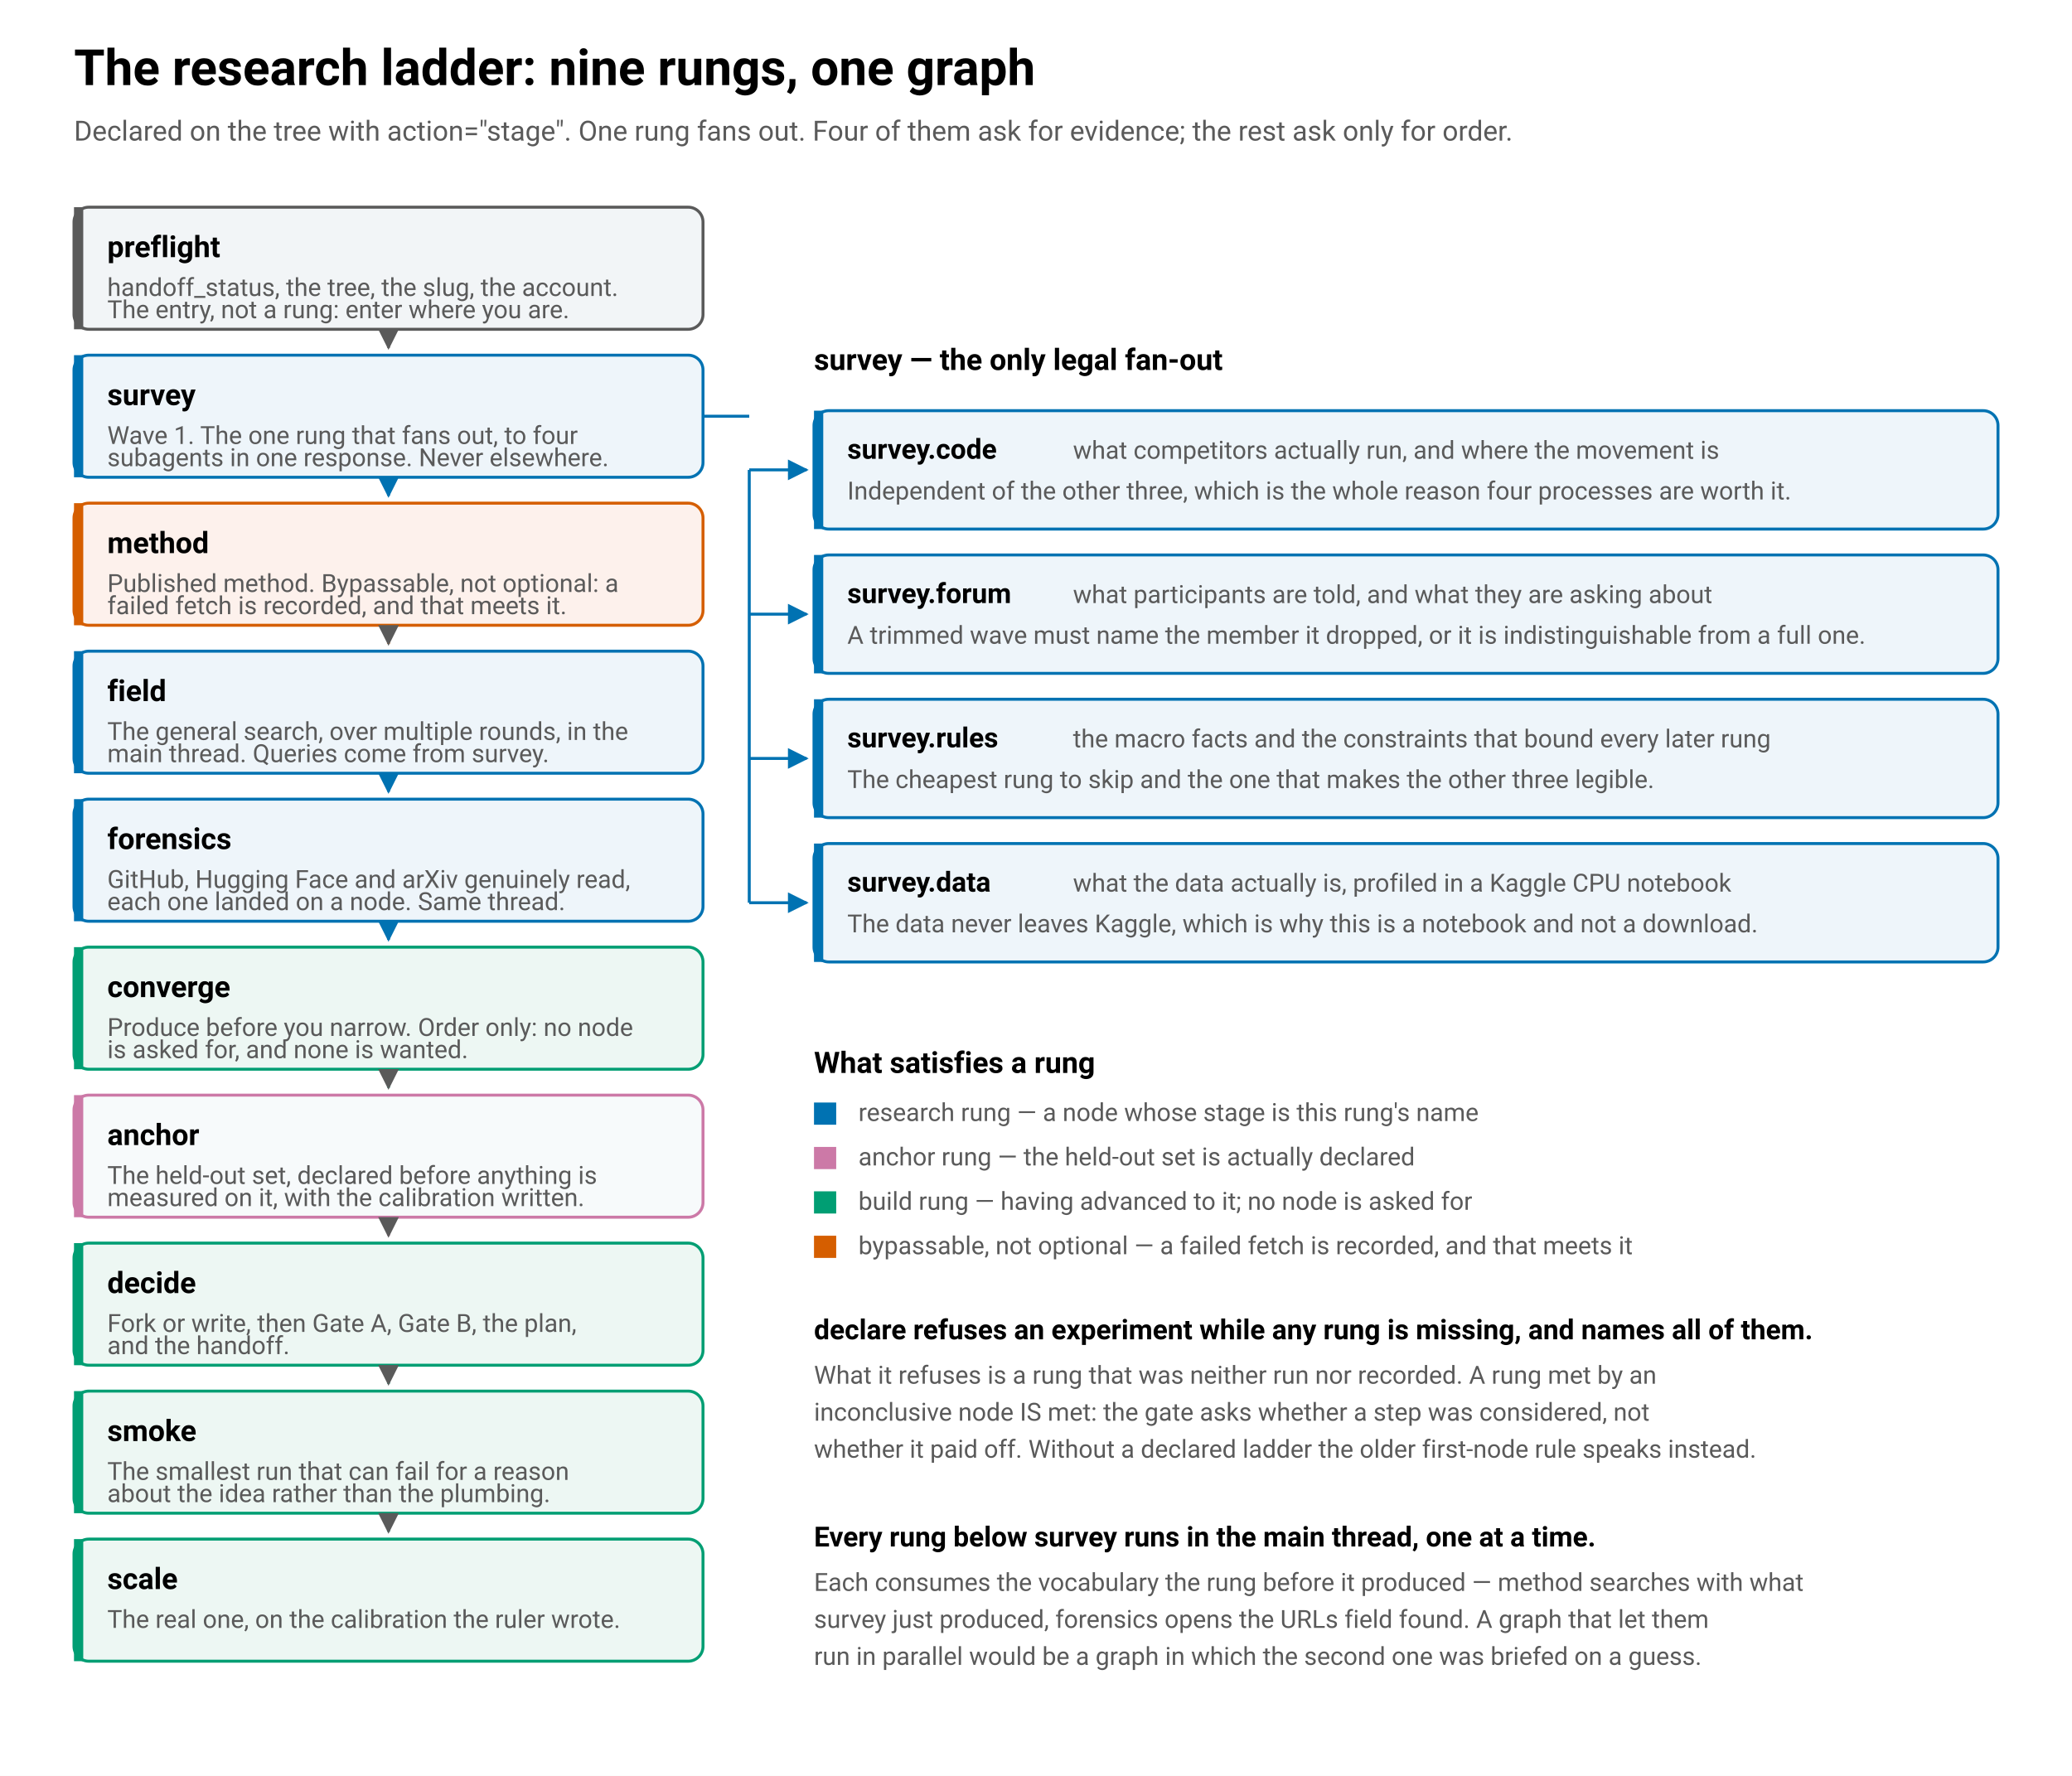
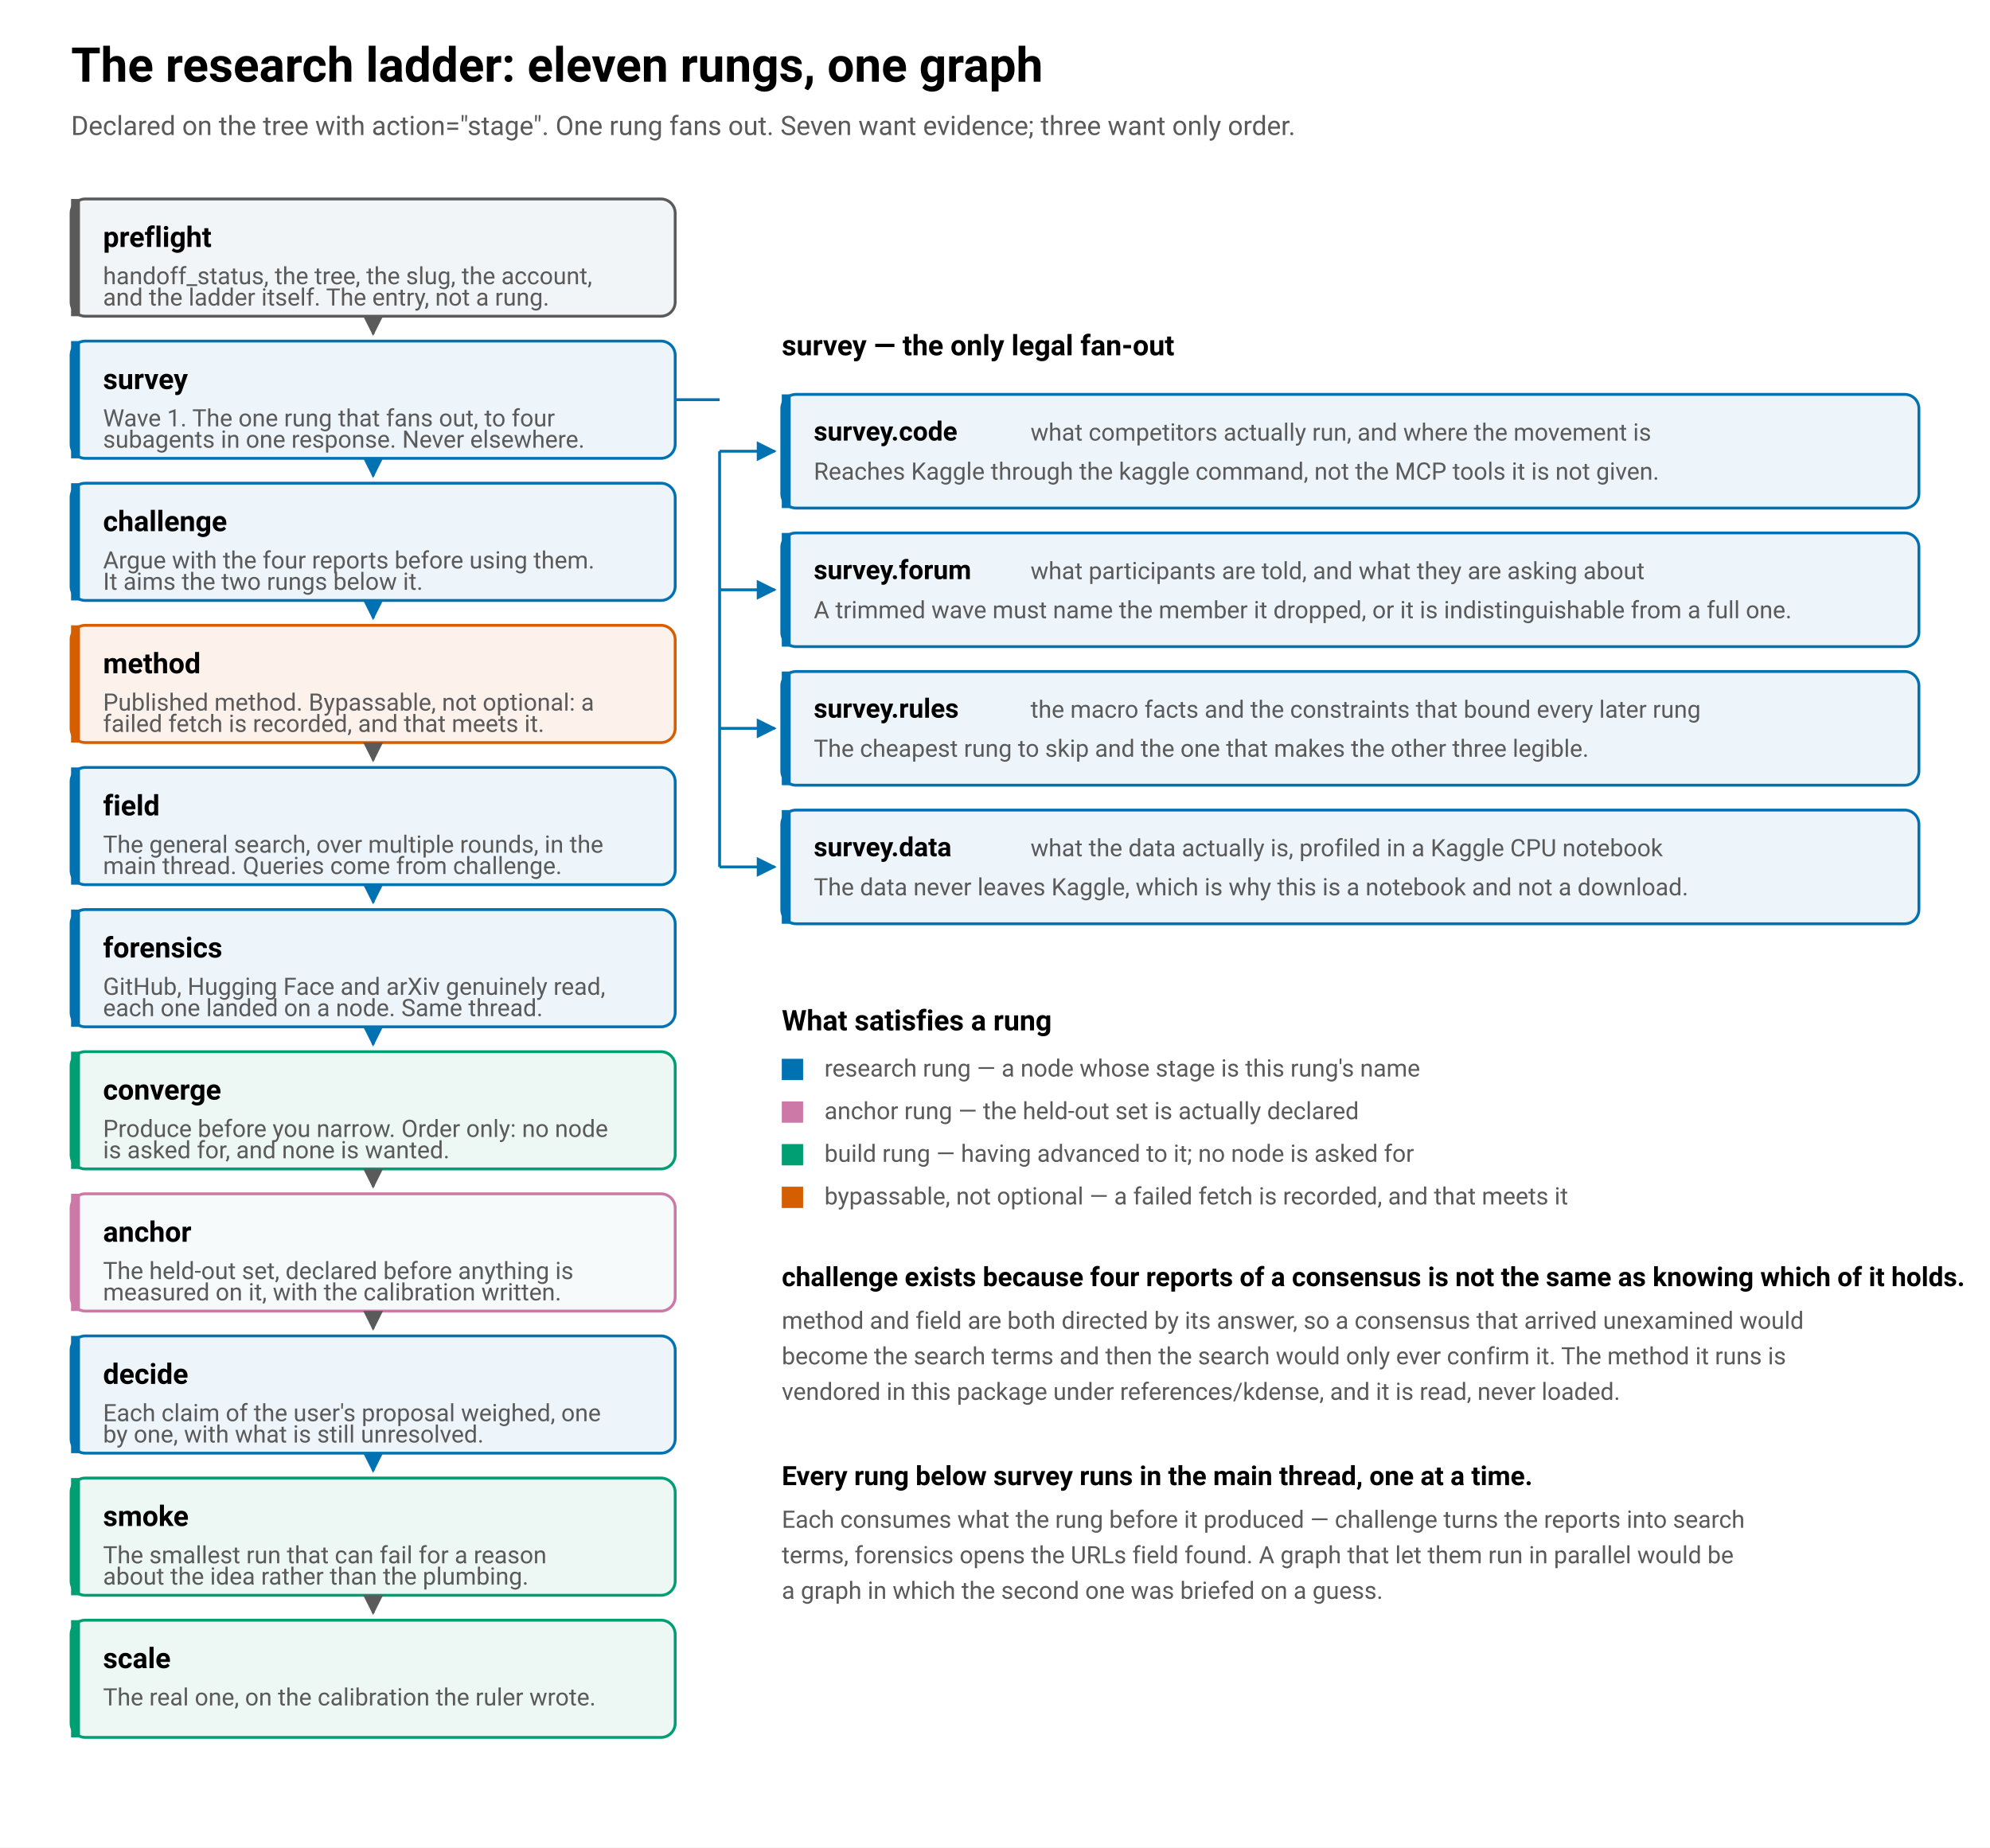
- <svg xmlns="http://www.w3.org/2000/svg" width="1120" height="960" viewBox="0 0 1120 960" role="img" aria-label="The nine-rung research ladder declared on the experiment tree">
-   <rect width="1120" height="960" fill="#FFFFFF" />
-   <text x="40.0" y="46.0" font-family="ui-sans-serif, -apple-system, BlinkMacSystemFont, 'Segoe UI', Roboto, 'Helvetica Neue', Arial, sans-serif" font-size="27" font-weight="650" fill="#000000" text-anchor="start" opacity="1.0">The research ladder: nine rungs, one graph</text>
-   <text x="40.0" y="76.0" font-family="ui-sans-serif, -apple-system, BlinkMacSystemFont, 'Segoe UI', Roboto, 'Helvetica Neue', Arial, sans-serif" font-size="15" font-weight="400" fill="#5A5A5A" text-anchor="start" opacity="1.0">Declared on the tree with action="stage". One rung fans out. Four of them ask for evidence; the rest ask only for order.</text>
+ <svg xmlns="http://www.w3.org/2000/svg" width="1120" height="1040" viewBox="0 0 1120 1040" role="img" aria-label="The eleven-rung research ladder declared on the experiment tree">
+   <rect width="1120" height="1040" fill="#FFFFFF" />
+   <text x="40.0" y="46.0" font-family="ui-sans-serif, -apple-system, BlinkMacSystemFont, 'Segoe UI', Roboto, 'Helvetica Neue', Arial, sans-serif" font-size="27" font-weight="650" fill="#000000" text-anchor="start" opacity="1.0">The research ladder: eleven rungs, one graph</text>
+   <text x="40.0" y="76.0" font-family="ui-sans-serif, -apple-system, BlinkMacSystemFont, 'Segoe UI', Roboto, 'Helvetica Neue', Arial, sans-serif" font-size="15" font-weight="400" fill="#5A5A5A" text-anchor="start" opacity="1.0">Declared on the tree with action="stage". One rung fans out. Seven want evidence; three want only order.</text>
  <defs>
    <marker id="ah" viewBox="0 0 10 10" refX="9" refY="5" markerWidth="7.0" markerHeight="7.0" orient="auto-start-reverse">
      <path d="M 0 0 L 10 5 L 0 10 z" fill="#5A5A5A" />
    </marker>
    <marker id="ahb" viewBox="0 0 10 10" refX="9" refY="5" markerWidth="7.0" markerHeight="7.0" orient="auto-start-reverse">
      <path d="M 0 0 L 10 5 L 0 10 z" fill="#0072B2" />
    </marker>
  </defs>
  <rect x="40.0" y="112.0" width="340.0" height="66.0" rx="8" fill="#F2F5F7" stroke="#5A5A5A" stroke-width="1.6" />
  <rect x="40.0" y="112.0" width="5" height="66.0" fill="#5A5A5A" />
  <text x="58.0" y="139.0" font-family="ui-sans-serif, -apple-system, BlinkMacSystemFont, 'Segoe UI', Roboto, 'Helvetica Neue', Arial, sans-serif" font-size="16" font-weight="620" fill="#000000" text-anchor="start" opacity="1.0">preflight</text>
-   <text x="58.0" y="160.0" font-family="ui-sans-serif, -apple-system, BlinkMacSystemFont, 'Segoe UI', Roboto, 'Helvetica Neue', Arial, sans-serif" font-size="13.5" font-weight="400" fill="#5A5A5A" text-anchor="start" opacity="1.0">handoff_status, the tree, the slug, the account.</text>
-   <text x="58.0" y="172.0" font-family="ui-sans-serif, -apple-system, BlinkMacSystemFont, 'Segoe UI', Roboto, 'Helvetica Neue', Arial, sans-serif" font-size="13.5" font-weight="400" fill="#5A5A5A" text-anchor="start" opacity="1.0">The entry, not a rung: enter where you are.</text>
+   <text x="58.0" y="160.0" font-family="ui-sans-serif, -apple-system, BlinkMacSystemFont, 'Segoe UI', Roboto, 'Helvetica Neue', Arial, sans-serif" font-size="13.5" font-weight="400" fill="#5A5A5A" text-anchor="start" opacity="1.0">handoff_status, the tree, the slug, the account,</text>
+   <text x="58.0" y="172.0" font-family="ui-sans-serif, -apple-system, BlinkMacSystemFont, 'Segoe UI', Roboto, 'Helvetica Neue', Arial, sans-serif" font-size="13.5" font-weight="400" fill="#5A5A5A" text-anchor="start" opacity="1.0">and the ladder itself. The entry, not a rung.</text>
  <rect x="40.0" y="192.0" width="340.0" height="66.0" rx="8" fill="#EEF5FA" stroke="#0072B2" stroke-width="1.6" />
  <rect x="40.0" y="192.0" width="5" height="66.0" fill="#0072B2" />
  <text x="58.0" y="219.0" font-family="ui-sans-serif, -apple-system, BlinkMacSystemFont, 'Segoe UI', Roboto, 'Helvetica Neue', Arial, sans-serif" font-size="16" font-weight="620" fill="#000000" text-anchor="start" opacity="1.0">survey</text>
  <text x="58.0" y="240.0" font-family="ui-sans-serif, -apple-system, BlinkMacSystemFont, 'Segoe UI', Roboto, 'Helvetica Neue', Arial, sans-serif" font-size="13.5" font-weight="400" fill="#5A5A5A" text-anchor="start" opacity="1.0">Wave 1. The one rung that fans out, to four</text>
  <text x="58.0" y="252.0" font-family="ui-sans-serif, -apple-system, BlinkMacSystemFont, 'Segoe UI', Roboto, 'Helvetica Neue', Arial, sans-serif" font-size="13.5" font-weight="400" fill="#5A5A5A" text-anchor="start" opacity="1.0">subagents in one response. Never elsewhere.</text>
-   <rect x="40.0" y="272.0" width="340.0" height="66.0" rx="8" fill="#FDF1EC" stroke="#D55E00" stroke-width="1.6" />
-   <rect x="40.0" y="272.0" width="5" height="66.0" fill="#D55E00" />
-   <text x="58.0" y="299.0" font-family="ui-sans-serif, -apple-system, BlinkMacSystemFont, 'Segoe UI', Roboto, 'Helvetica Neue', Arial, sans-serif" font-size="16" font-weight="620" fill="#000000" text-anchor="start" opacity="1.0">method</text>
-   <text x="58.0" y="320.0" font-family="ui-sans-serif, -apple-system, BlinkMacSystemFont, 'Segoe UI', Roboto, 'Helvetica Neue', Arial, sans-serif" font-size="13.5" font-weight="400" fill="#5A5A5A" text-anchor="start" opacity="1.0">Published method. Bypassable, not optional: a</text>
-   <text x="58.0" y="332.0" font-family="ui-sans-serif, -apple-system, BlinkMacSystemFont, 'Segoe UI', Roboto, 'Helvetica Neue', Arial, sans-serif" font-size="13.5" font-weight="400" fill="#5A5A5A" text-anchor="start" opacity="1.0">failed fetch is recorded, and that meets it.</text>
-   <rect x="40.0" y="352.0" width="340.0" height="66.0" rx="8" fill="#EEF5FA" stroke="#0072B2" stroke-width="1.6" />
-   <rect x="40.0" y="352.0" width="5" height="66.0" fill="#0072B2" />
-   <text x="58.0" y="379.0" font-family="ui-sans-serif, -apple-system, BlinkMacSystemFont, 'Segoe UI', Roboto, 'Helvetica Neue', Arial, sans-serif" font-size="16" font-weight="620" fill="#000000" text-anchor="start" opacity="1.0">field</text>
-   <text x="58.0" y="400.0" font-family="ui-sans-serif, -apple-system, BlinkMacSystemFont, 'Segoe UI', Roboto, 'Helvetica Neue', Arial, sans-serif" font-size="13.5" font-weight="400" fill="#5A5A5A" text-anchor="start" opacity="1.0">The general search, over multiple rounds, in the</text>
-   <text x="58.0" y="412.0" font-family="ui-sans-serif, -apple-system, BlinkMacSystemFont, 'Segoe UI', Roboto, 'Helvetica Neue', Arial, sans-serif" font-size="13.5" font-weight="400" fill="#5A5A5A" text-anchor="start" opacity="1.0">main thread. Queries come from survey.</text>
+   <rect x="40.0" y="272.0" width="340.0" height="66.0" rx="8" fill="#EEF5FA" stroke="#0072B2" stroke-width="1.6" />
+   <rect x="40.0" y="272.0" width="5" height="66.0" fill="#0072B2" />
+   <text x="58.0" y="299.0" font-family="ui-sans-serif, -apple-system, BlinkMacSystemFont, 'Segoe UI', Roboto, 'Helvetica Neue', Arial, sans-serif" font-size="16" font-weight="620" fill="#000000" text-anchor="start" opacity="1.0">challenge</text>
+   <text x="58.0" y="320.0" font-family="ui-sans-serif, -apple-system, BlinkMacSystemFont, 'Segoe UI', Roboto, 'Helvetica Neue', Arial, sans-serif" font-size="13.5" font-weight="400" fill="#5A5A5A" text-anchor="start" opacity="1.0">Argue with the four reports before using them.</text>
+   <text x="58.0" y="332.0" font-family="ui-sans-serif, -apple-system, BlinkMacSystemFont, 'Segoe UI', Roboto, 'Helvetica Neue', Arial, sans-serif" font-size="13.5" font-weight="400" fill="#5A5A5A" text-anchor="start" opacity="1.0">It aims the two rungs below it.</text>
+   <rect x="40.0" y="352.0" width="340.0" height="66.0" rx="8" fill="#FDF1EC" stroke="#D55E00" stroke-width="1.6" />
+   <rect x="40.0" y="352.0" width="5" height="66.0" fill="#D55E00" />
+   <text x="58.0" y="379.0" font-family="ui-sans-serif, -apple-system, BlinkMacSystemFont, 'Segoe UI', Roboto, 'Helvetica Neue', Arial, sans-serif" font-size="16" font-weight="620" fill="#000000" text-anchor="start" opacity="1.0">method</text>
+   <text x="58.0" y="400.0" font-family="ui-sans-serif, -apple-system, BlinkMacSystemFont, 'Segoe UI', Roboto, 'Helvetica Neue', Arial, sans-serif" font-size="13.5" font-weight="400" fill="#5A5A5A" text-anchor="start" opacity="1.0">Published method. Bypassable, not optional: a</text>
+   <text x="58.0" y="412.0" font-family="ui-sans-serif, -apple-system, BlinkMacSystemFont, 'Segoe UI', Roboto, 'Helvetica Neue', Arial, sans-serif" font-size="13.5" font-weight="400" fill="#5A5A5A" text-anchor="start" opacity="1.0">failed fetch is recorded, and that meets it.</text>
  <rect x="40.0" y="432.0" width="340.0" height="66.0" rx="8" fill="#EEF5FA" stroke="#0072B2" stroke-width="1.6" />
  <rect x="40.0" y="432.0" width="5" height="66.0" fill="#0072B2" />
-   <text x="58.0" y="459.0" font-family="ui-sans-serif, -apple-system, BlinkMacSystemFont, 'Segoe UI', Roboto, 'Helvetica Neue', Arial, sans-serif" font-size="16" font-weight="620" fill="#000000" text-anchor="start" opacity="1.0">forensics</text>
-   <text x="58.0" y="480.0" font-family="ui-sans-serif, -apple-system, BlinkMacSystemFont, 'Segoe UI', Roboto, 'Helvetica Neue', Arial, sans-serif" font-size="13.5" font-weight="400" fill="#5A5A5A" text-anchor="start" opacity="1.0">GitHub, Hugging Face and arXiv genuinely read,</text>
-   <text x="58.0" y="492.0" font-family="ui-sans-serif, -apple-system, BlinkMacSystemFont, 'Segoe UI', Roboto, 'Helvetica Neue', Arial, sans-serif" font-size="13.5" font-weight="400" fill="#5A5A5A" text-anchor="start" opacity="1.0">each one landed on a node. Same thread.</text>
-   <rect x="40.0" y="512.0" width="340.0" height="66.0" rx="8" fill="#EDF7F3" stroke="#009E73" stroke-width="1.6" />
-   <rect x="40.0" y="512.0" width="5" height="66.0" fill="#009E73" />
-   <text x="58.0" y="539.0" font-family="ui-sans-serif, -apple-system, BlinkMacSystemFont, 'Segoe UI', Roboto, 'Helvetica Neue', Arial, sans-serif" font-size="16" font-weight="620" fill="#000000" text-anchor="start" opacity="1.0">converge</text>
-   <text x="58.0" y="560.0" font-family="ui-sans-serif, -apple-system, BlinkMacSystemFont, 'Segoe UI', Roboto, 'Helvetica Neue', Arial, sans-serif" font-size="13.5" font-weight="400" fill="#5A5A5A" text-anchor="start" opacity="1.0">Produce before you narrow. Order only: no node</text>
-   <text x="58.0" y="572.0" font-family="ui-sans-serif, -apple-system, BlinkMacSystemFont, 'Segoe UI', Roboto, 'Helvetica Neue', Arial, sans-serif" font-size="13.5" font-weight="400" fill="#5A5A5A" text-anchor="start" opacity="1.0">is asked for, and none is wanted.</text>
-   <rect x="40.0" y="592.0" width="340.0" height="66.0" rx="8" fill="#F7FAFB" stroke="#CC79A7" stroke-width="1.6" />
-   <rect x="40.0" y="592.0" width="5" height="66.0" fill="#CC79A7" />
-   <text x="58.0" y="619.0" font-family="ui-sans-serif, -apple-system, BlinkMacSystemFont, 'Segoe UI', Roboto, 'Helvetica Neue', Arial, sans-serif" font-size="16" font-weight="620" fill="#000000" text-anchor="start" opacity="1.0">anchor</text>
-   <text x="58.0" y="640.0" font-family="ui-sans-serif, -apple-system, BlinkMacSystemFont, 'Segoe UI', Roboto, 'Helvetica Neue', Arial, sans-serif" font-size="13.5" font-weight="400" fill="#5A5A5A" text-anchor="start" opacity="1.0">The held-out set, declared before anything is</text>
-   <text x="58.0" y="652.0" font-family="ui-sans-serif, -apple-system, BlinkMacSystemFont, 'Segoe UI', Roboto, 'Helvetica Neue', Arial, sans-serif" font-size="13.5" font-weight="400" fill="#5A5A5A" text-anchor="start" opacity="1.0">measured on it, with the calibration written.</text>
-   <rect x="40.0" y="672.0" width="340.0" height="66.0" rx="8" fill="#EDF7F3" stroke="#009E73" stroke-width="1.6" />
-   <rect x="40.0" y="672.0" width="5" height="66.0" fill="#009E73" />
-   <text x="58.0" y="699.0" font-family="ui-sans-serif, -apple-system, BlinkMacSystemFont, 'Segoe UI', Roboto, 'Helvetica Neue', Arial, sans-serif" font-size="16" font-weight="620" fill="#000000" text-anchor="start" opacity="1.0">decide</text>
-   <text x="58.0" y="720.0" font-family="ui-sans-serif, -apple-system, BlinkMacSystemFont, 'Segoe UI', Roboto, 'Helvetica Neue', Arial, sans-serif" font-size="13.5" font-weight="400" fill="#5A5A5A" text-anchor="start" opacity="1.0">Fork or write, then Gate A, Gate B, the plan,</text>
-   <text x="58.0" y="732.0" font-family="ui-sans-serif, -apple-system, BlinkMacSystemFont, 'Segoe UI', Roboto, 'Helvetica Neue', Arial, sans-serif" font-size="13.5" font-weight="400" fill="#5A5A5A" text-anchor="start" opacity="1.0">and the handoff.</text>
-   <rect x="40.0" y="752.0" width="340.0" height="66.0" rx="8" fill="#EDF7F3" stroke="#009E73" stroke-width="1.6" />
-   <rect x="40.0" y="752.0" width="5" height="66.0" fill="#009E73" />
-   <text x="58.0" y="779.0" font-family="ui-sans-serif, -apple-system, BlinkMacSystemFont, 'Segoe UI', Roboto, 'Helvetica Neue', Arial, sans-serif" font-size="16" font-weight="620" fill="#000000" text-anchor="start" opacity="1.0">smoke</text>
-   <text x="58.0" y="800.0" font-family="ui-sans-serif, -apple-system, BlinkMacSystemFont, 'Segoe UI', Roboto, 'Helvetica Neue', Arial, sans-serif" font-size="13.5" font-weight="400" fill="#5A5A5A" text-anchor="start" opacity="1.0">The smallest run that can fail for a reason</text>
-   <text x="58.0" y="812.0" font-family="ui-sans-serif, -apple-system, BlinkMacSystemFont, 'Segoe UI', Roboto, 'Helvetica Neue', Arial, sans-serif" font-size="13.5" font-weight="400" fill="#5A5A5A" text-anchor="start" opacity="1.0">about the idea rather than the plumbing.</text>
+   <text x="58.0" y="459.0" font-family="ui-sans-serif, -apple-system, BlinkMacSystemFont, 'Segoe UI', Roboto, 'Helvetica Neue', Arial, sans-serif" font-size="16" font-weight="620" fill="#000000" text-anchor="start" opacity="1.0">field</text>
+   <text x="58.0" y="480.0" font-family="ui-sans-serif, -apple-system, BlinkMacSystemFont, 'Segoe UI', Roboto, 'Helvetica Neue', Arial, sans-serif" font-size="13.5" font-weight="400" fill="#5A5A5A" text-anchor="start" opacity="1.0">The general search, over multiple rounds, in the</text>
+   <text x="58.0" y="492.0" font-family="ui-sans-serif, -apple-system, BlinkMacSystemFont, 'Segoe UI', Roboto, 'Helvetica Neue', Arial, sans-serif" font-size="13.5" font-weight="400" fill="#5A5A5A" text-anchor="start" opacity="1.0">main thread. Queries come from challenge.</text>
+   <rect x="40.0" y="512.0" width="340.0" height="66.0" rx="8" fill="#EEF5FA" stroke="#0072B2" stroke-width="1.6" />
+   <rect x="40.0" y="512.0" width="5" height="66.0" fill="#0072B2" />
+   <text x="58.0" y="539.0" font-family="ui-sans-serif, -apple-system, BlinkMacSystemFont, 'Segoe UI', Roboto, 'Helvetica Neue', Arial, sans-serif" font-size="16" font-weight="620" fill="#000000" text-anchor="start" opacity="1.0">forensics</text>
+   <text x="58.0" y="560.0" font-family="ui-sans-serif, -apple-system, BlinkMacSystemFont, 'Segoe UI', Roboto, 'Helvetica Neue', Arial, sans-serif" font-size="13.5" font-weight="400" fill="#5A5A5A" text-anchor="start" opacity="1.0">GitHub, Hugging Face and arXiv genuinely read,</text>
+   <text x="58.0" y="572.0" font-family="ui-sans-serif, -apple-system, BlinkMacSystemFont, 'Segoe UI', Roboto, 'Helvetica Neue', Arial, sans-serif" font-size="13.5" font-weight="400" fill="#5A5A5A" text-anchor="start" opacity="1.0">each one landed on a node. Same thread.</text>
+   <rect x="40.0" y="592.0" width="340.0" height="66.0" rx="8" fill="#EDF7F3" stroke="#009E73" stroke-width="1.6" />
+   <rect x="40.0" y="592.0" width="5" height="66.0" fill="#009E73" />
+   <text x="58.0" y="619.0" font-family="ui-sans-serif, -apple-system, BlinkMacSystemFont, 'Segoe UI', Roboto, 'Helvetica Neue', Arial, sans-serif" font-size="16" font-weight="620" fill="#000000" text-anchor="start" opacity="1.0">converge</text>
+   <text x="58.0" y="640.0" font-family="ui-sans-serif, -apple-system, BlinkMacSystemFont, 'Segoe UI', Roboto, 'Helvetica Neue', Arial, sans-serif" font-size="13.5" font-weight="400" fill="#5A5A5A" text-anchor="start" opacity="1.0">Produce before you narrow. Order only: no node</text>
+   <text x="58.0" y="652.0" font-family="ui-sans-serif, -apple-system, BlinkMacSystemFont, 'Segoe UI', Roboto, 'Helvetica Neue', Arial, sans-serif" font-size="13.5" font-weight="400" fill="#5A5A5A" text-anchor="start" opacity="1.0">is asked for, and none is wanted.</text>
+   <rect x="40.0" y="672.0" width="340.0" height="66.0" rx="8" fill="#F7FAFB" stroke="#CC79A7" stroke-width="1.6" />
+   <rect x="40.0" y="672.0" width="5" height="66.0" fill="#CC79A7" />
+   <text x="58.0" y="699.0" font-family="ui-sans-serif, -apple-system, BlinkMacSystemFont, 'Segoe UI', Roboto, 'Helvetica Neue', Arial, sans-serif" font-size="16" font-weight="620" fill="#000000" text-anchor="start" opacity="1.0">anchor</text>
+   <text x="58.0" y="720.0" font-family="ui-sans-serif, -apple-system, BlinkMacSystemFont, 'Segoe UI', Roboto, 'Helvetica Neue', Arial, sans-serif" font-size="13.5" font-weight="400" fill="#5A5A5A" text-anchor="start" opacity="1.0">The held-out set, declared before anything is</text>
+   <text x="58.0" y="732.0" font-family="ui-sans-serif, -apple-system, BlinkMacSystemFont, 'Segoe UI', Roboto, 'Helvetica Neue', Arial, sans-serif" font-size="13.5" font-weight="400" fill="#5A5A5A" text-anchor="start" opacity="1.0">measured on it, with the calibration written.</text>
+   <rect x="40.0" y="752.0" width="340.0" height="66.0" rx="8" fill="#EEF5FA" stroke="#0072B2" stroke-width="1.6" />
+   <rect x="40.0" y="752.0" width="5" height="66.0" fill="#0072B2" />
+   <text x="58.0" y="779.0" font-family="ui-sans-serif, -apple-system, BlinkMacSystemFont, 'Segoe UI', Roboto, 'Helvetica Neue', Arial, sans-serif" font-size="16" font-weight="620" fill="#000000" text-anchor="start" opacity="1.0">decide</text>
+   <text x="58.0" y="800.0" font-family="ui-sans-serif, -apple-system, BlinkMacSystemFont, 'Segoe UI', Roboto, 'Helvetica Neue', Arial, sans-serif" font-size="13.5" font-weight="400" fill="#5A5A5A" text-anchor="start" opacity="1.0">Each claim of the user's proposal weighed, one</text>
+   <text x="58.0" y="812.0" font-family="ui-sans-serif, -apple-system, BlinkMacSystemFont, 'Segoe UI', Roboto, 'Helvetica Neue', Arial, sans-serif" font-size="13.5" font-weight="400" fill="#5A5A5A" text-anchor="start" opacity="1.0">by one, with what is still unresolved.</text>
  <rect x="40.0" y="832.0" width="340.0" height="66.0" rx="8" fill="#EDF7F3" stroke="#009E73" stroke-width="1.6" />
  <rect x="40.0" y="832.0" width="5" height="66.0" fill="#009E73" />
-   <text x="58.0" y="859.0" font-family="ui-sans-serif, -apple-system, BlinkMacSystemFont, 'Segoe UI', Roboto, 'Helvetica Neue', Arial, sans-serif" font-size="16" font-weight="620" fill="#000000" text-anchor="start" opacity="1.0">scale</text>
-   <text x="58.0" y="880.0" font-family="ui-sans-serif, -apple-system, BlinkMacSystemFont, 'Segoe UI', Roboto, 'Helvetica Neue', Arial, sans-serif" font-size="13.5" font-weight="400" fill="#5A5A5A" text-anchor="start" opacity="1.0">The real one, on the calibration the ruler wrote.</text>
+   <text x="58.0" y="859.0" font-family="ui-sans-serif, -apple-system, BlinkMacSystemFont, 'Segoe UI', Roboto, 'Helvetica Neue', Arial, sans-serif" font-size="16" font-weight="620" fill="#000000" text-anchor="start" opacity="1.0">smoke</text>
+   <text x="58.0" y="880.0" font-family="ui-sans-serif, -apple-system, BlinkMacSystemFont, 'Segoe UI', Roboto, 'Helvetica Neue', Arial, sans-serif" font-size="13.5" font-weight="400" fill="#5A5A5A" text-anchor="start" opacity="1.0">The smallest run that can fail for a reason</text>
+   <text x="58.0" y="892.0" font-family="ui-sans-serif, -apple-system, BlinkMacSystemFont, 'Segoe UI', Roboto, 'Helvetica Neue', Arial, sans-serif" font-size="13.5" font-weight="400" fill="#5A5A5A" text-anchor="start" opacity="1.0">about the idea rather than the plumbing.</text>
+   <rect x="40.0" y="912.0" width="340.0" height="66.0" rx="8" fill="#EDF7F3" stroke="#009E73" stroke-width="1.6" />
+   <rect x="40.0" y="912.0" width="5" height="66.0" fill="#009E73" />
+   <text x="58.0" y="939.0" font-family="ui-sans-serif, -apple-system, BlinkMacSystemFont, 'Segoe UI', Roboto, 'Helvetica Neue', Arial, sans-serif" font-size="16" font-weight="620" fill="#000000" text-anchor="start" opacity="1.0">scale</text>
+   <text x="58.0" y="960.0" font-family="ui-sans-serif, -apple-system, BlinkMacSystemFont, 'Segoe UI', Roboto, 'Helvetica Neue', Arial, sans-serif" font-size="13.5" font-weight="400" fill="#5A5A5A" text-anchor="start" opacity="1.0">The real one, on the calibration the ruler wrote.</text>
  <line x1="210.0" y1="178.0" x2="210.0" y2="188.0" stroke="#5A5A5A" stroke-width="1.6" marker-end="url(#ah)" />
  <line x1="210.0" y1="258.0" x2="210.0" y2="268.0" stroke="#0072B2" stroke-width="1.6" marker-end="url(#ahb)" />
-   <line x1="210.0" y1="338.0" x2="210.0" y2="348.0" stroke="#D55E00" stroke-width="1.6" marker-end="url(#ah)" />
-   <line x1="210.0" y1="418.0" x2="210.0" y2="428.0" stroke="#0072B2" stroke-width="1.6" marker-end="url(#ahb)" />
+   <line x1="210.0" y1="338.0" x2="210.0" y2="348.0" stroke="#0072B2" stroke-width="1.6" marker-end="url(#ahb)" />
+   <line x1="210.0" y1="418.0" x2="210.0" y2="428.0" stroke="#D55E00" stroke-width="1.6" marker-end="url(#ah)" />
  <line x1="210.0" y1="498.0" x2="210.0" y2="508.0" stroke="#0072B2" stroke-width="1.6" marker-end="url(#ahb)" />
-   <line x1="210.0" y1="578.0" x2="210.0" y2="588.0" stroke="#009E73" stroke-width="1.6" marker-end="url(#ah)" />
-   <line x1="210.0" y1="658.0" x2="210.0" y2="668.0" stroke="#CC79A7" stroke-width="1.6" marker-end="url(#ah)" />
-   <line x1="210.0" y1="738.0" x2="210.0" y2="748.0" stroke="#009E73" stroke-width="1.6" marker-end="url(#ah)" />
-   <line x1="210.0" y1="818.0" x2="210.0" y2="828.0" stroke="#009E73" stroke-width="1.6" marker-end="url(#ah)" />
+   <line x1="210.0" y1="578.0" x2="210.0" y2="588.0" stroke="#0072B2" stroke-width="1.6" marker-end="url(#ahb)" />
+   <line x1="210.0" y1="658.0" x2="210.0" y2="668.0" stroke="#009E73" stroke-width="1.6" marker-end="url(#ah)" />
+   <line x1="210.0" y1="738.0" x2="210.0" y2="748.0" stroke="#CC79A7" stroke-width="1.6" marker-end="url(#ah)" />
+   <line x1="210.0" y1="818.0" x2="210.0" y2="828.0" stroke="#0072B2" stroke-width="1.6" marker-end="url(#ahb)" />
+   <line x1="210.0" y1="898.0" x2="210.0" y2="908.0" stroke="#009E73" stroke-width="1.6" marker-end="url(#ah)" />
  <text x="440.0" y="200.0" font-family="ui-sans-serif, -apple-system, BlinkMacSystemFont, 'Segoe UI', Roboto, 'Helvetica Neue', Arial, sans-serif" font-size="16" font-weight="620" fill="#000000" text-anchor="start" opacity="1.0">survey — the only legal fan-out</text>
  <line x1="380.0" y1="225.0" x2="405.0" y2="225.0" stroke="#0072B2" stroke-width="1.6" />
  <line x1="405.0" y1="254.0" x2="405.0" y2="488.0" stroke="#0072B2" stroke-width="1.6" />
  <line x1="405.0" y1="254.0" x2="436.0" y2="254.0" stroke="#0072B2" stroke-width="1.6" marker-end="url(#ahb)" />
  <line x1="405.0" y1="332.0" x2="436.0" y2="332.0" stroke="#0072B2" stroke-width="1.6" marker-end="url(#ahb)" />
  <line x1="405.0" y1="410.0" x2="436.0" y2="410.0" stroke="#0072B2" stroke-width="1.6" marker-end="url(#ahb)" />
  <line x1="405.0" y1="488.0" x2="436.0" y2="488.0" stroke="#0072B2" stroke-width="1.6" marker-end="url(#ahb)" />
  <rect x="440.0" y="222.0" width="640.0" height="64.0" rx="8" fill="#EEF5FA" stroke="#0072B2" stroke-width="1.6" />
  <rect x="440.0" y="222.0" width="5" height="64.0" fill="#0072B2" />
  <text x="458.0" y="248.0" font-family="ui-sans-serif, -apple-system, BlinkMacSystemFont, 'Segoe UI', Roboto, 'Helvetica Neue', Arial, sans-serif" font-size="15" font-weight="620" fill="#000000" text-anchor="start" opacity="1.0">survey.code</text>
  <text x="580.0" y="248.0" font-family="ui-sans-serif, -apple-system, BlinkMacSystemFont, 'Segoe UI', Roboto, 'Helvetica Neue', Arial, sans-serif" font-size="13.5" font-weight="400" fill="#5A5A5A" text-anchor="start" opacity="1.0">what competitors actually run, and where the movement is</text>
-   <text x="458.0" y="270.0" font-family="ui-sans-serif, -apple-system, BlinkMacSystemFont, 'Segoe UI', Roboto, 'Helvetica Neue', Arial, sans-serif" font-size="13.5" font-weight="400" fill="#5A5A5A" text-anchor="start" opacity="1.0">Independent of the other three, which is the whole reason four processes are worth it.</text>
+   <text x="458.0" y="270.0" font-family="ui-sans-serif, -apple-system, BlinkMacSystemFont, 'Segoe UI', Roboto, 'Helvetica Neue', Arial, sans-serif" font-size="13.5" font-weight="400" fill="#5A5A5A" text-anchor="start" opacity="1.0">Reaches Kaggle through the kaggle command, not the MCP tools it is not given.</text>
  <rect x="440.0" y="300.0" width="640.0" height="64.0" rx="8" fill="#EEF5FA" stroke="#0072B2" stroke-width="1.6" />
  <rect x="440.0" y="300.0" width="5" height="64.0" fill="#0072B2" />
  <text x="458.0" y="326.0" font-family="ui-sans-serif, -apple-system, BlinkMacSystemFont, 'Segoe UI', Roboto, 'Helvetica Neue', Arial, sans-serif" font-size="15" font-weight="620" fill="#000000" text-anchor="start" opacity="1.0">survey.forum</text>
  <text x="580.0" y="326.0" font-family="ui-sans-serif, -apple-system, BlinkMacSystemFont, 'Segoe UI', Roboto, 'Helvetica Neue', Arial, sans-serif" font-size="13.5" font-weight="400" fill="#5A5A5A" text-anchor="start" opacity="1.0">what participants are told, and what they are asking about</text>
  <text x="458.0" y="348.0" font-family="ui-sans-serif, -apple-system, BlinkMacSystemFont, 'Segoe UI', Roboto, 'Helvetica Neue', Arial, sans-serif" font-size="13.5" font-weight="400" fill="#5A5A5A" text-anchor="start" opacity="1.0">A trimmed wave must name the member it dropped, or it is indistinguishable from a full one.</text>
  <rect x="440.0" y="378.0" width="640.0" height="64.0" rx="8" fill="#EEF5FA" stroke="#0072B2" stroke-width="1.6" />
  <rect x="440.0" y="378.0" width="5" height="64.0" fill="#0072B2" />
  <text x="458.0" y="404.0" font-family="ui-sans-serif, -apple-system, BlinkMacSystemFont, 'Segoe UI', Roboto, 'Helvetica Neue', Arial, sans-serif" font-size="15" font-weight="620" fill="#000000" text-anchor="start" opacity="1.0">survey.rules</text>
  <text x="580.0" y="404.0" font-family="ui-sans-serif, -apple-system, BlinkMacSystemFont, 'Segoe UI', Roboto, 'Helvetica Neue', Arial, sans-serif" font-size="13.5" font-weight="400" fill="#5A5A5A" text-anchor="start" opacity="1.0">the macro facts and the constraints that bound every later rung</text>
  <text x="458.0" y="426.0" font-family="ui-sans-serif, -apple-system, BlinkMacSystemFont, 'Segoe UI', Roboto, 'Helvetica Neue', Arial, sans-serif" font-size="13.5" font-weight="400" fill="#5A5A5A" text-anchor="start" opacity="1.0">The cheapest rung to skip and the one that makes the other three legible.</text>
  <rect x="440.0" y="456.0" width="640.0" height="64.0" rx="8" fill="#EEF5FA" stroke="#0072B2" stroke-width="1.6" />
  <rect x="440.0" y="456.0" width="5" height="64.0" fill="#0072B2" />
  <text x="458.0" y="482.0" font-family="ui-sans-serif, -apple-system, BlinkMacSystemFont, 'Segoe UI', Roboto, 'Helvetica Neue', Arial, sans-serif" font-size="15" font-weight="620" fill="#000000" text-anchor="start" opacity="1.0">survey.data</text>
  <text x="580.0" y="482.0" font-family="ui-sans-serif, -apple-system, BlinkMacSystemFont, 'Segoe UI', Roboto, 'Helvetica Neue', Arial, sans-serif" font-size="13.5" font-weight="400" fill="#5A5A5A" text-anchor="start" opacity="1.0">what the data actually is, profiled in a Kaggle CPU notebook</text>
  <text x="458.0" y="504.0" font-family="ui-sans-serif, -apple-system, BlinkMacSystemFont, 'Segoe UI', Roboto, 'Helvetica Neue', Arial, sans-serif" font-size="13.5" font-weight="400" fill="#5A5A5A" text-anchor="start" opacity="1.0">The data never leaves Kaggle, which is why this is a notebook and not a download.</text>
  <text x="440.0" y="580.0" font-family="ui-sans-serif, -apple-system, BlinkMacSystemFont, 'Segoe UI', Roboto, 'Helvetica Neue', Arial, sans-serif" font-size="16" font-weight="620" fill="#000000" text-anchor="start" opacity="1.0">What satisfies a rung</text>
  <rect x="440.0" y="596.0" width="12.0" height="12.0" fill="#0072B2" />
  <text x="464.0" y="606.0" font-family="ui-sans-serif, -apple-system, BlinkMacSystemFont, 'Segoe UI', Roboto, 'Helvetica Neue', Arial, sans-serif" font-size="13.5" font-weight="400" fill="#5A5A5A" text-anchor="start" opacity="1.0">research rung — a node whose stage is this rung's name</text>
  <rect x="440.0" y="620.0" width="12.0" height="12.0" fill="#CC79A7" />
  <text x="464.0" y="630.0" font-family="ui-sans-serif, -apple-system, BlinkMacSystemFont, 'Segoe UI', Roboto, 'Helvetica Neue', Arial, sans-serif" font-size="13.5" font-weight="400" fill="#5A5A5A" text-anchor="start" opacity="1.0">anchor rung — the held-out set is actually declared</text>
  <rect x="440.0" y="644.0" width="12.0" height="12.0" fill="#009E73" />
  <text x="464.0" y="654.0" font-family="ui-sans-serif, -apple-system, BlinkMacSystemFont, 'Segoe UI', Roboto, 'Helvetica Neue', Arial, sans-serif" font-size="13.5" font-weight="400" fill="#5A5A5A" text-anchor="start" opacity="1.0">build rung — having advanced to it; no node is asked for</text>
  <rect x="440.0" y="668.0" width="12.0" height="12.0" fill="#D55E00" />
  <text x="464.0" y="678.0" font-family="ui-sans-serif, -apple-system, BlinkMacSystemFont, 'Segoe UI', Roboto, 'Helvetica Neue', Arial, sans-serif" font-size="13.5" font-weight="400" fill="#5A5A5A" text-anchor="start" opacity="1.0">bypassable, not optional — a failed fetch is recorded, and that meets it</text>
-   <text x="440.0" y="724.0" font-family="ui-sans-serif, -apple-system, BlinkMacSystemFont, 'Segoe UI', Roboto, 'Helvetica Neue', Arial, sans-serif" font-size="15" font-weight="620" fill="#000000" text-anchor="start" opacity="1.0">declare refuses an experiment while any rung is missing, and names all of them.</text>
-   <text x="440.0" y="748.0" font-family="ui-sans-serif, -apple-system, BlinkMacSystemFont, 'Segoe UI', Roboto, 'Helvetica Neue', Arial, sans-serif" font-size="13.5" font-weight="400" fill="#5A5A5A" text-anchor="start" opacity="1.0">What it refuses is a rung that was neither run nor recorded. A rung met by an</text>
-   <text x="440.0" y="768.0" font-family="ui-sans-serif, -apple-system, BlinkMacSystemFont, 'Segoe UI', Roboto, 'Helvetica Neue', Arial, sans-serif" font-size="13.5" font-weight="400" fill="#5A5A5A" text-anchor="start" opacity="1.0">inconclusive node IS met: the gate asks whether a step was considered, not</text>
-   <text x="440.0" y="788.0" font-family="ui-sans-serif, -apple-system, BlinkMacSystemFont, 'Segoe UI', Roboto, 'Helvetica Neue', Arial, sans-serif" font-size="13.5" font-weight="400" fill="#5A5A5A" text-anchor="start" opacity="1.0">whether it paid off. Without a declared ladder the older first-node rule speaks instead.</text>
+   <text x="440.0" y="724.0" font-family="ui-sans-serif, -apple-system, BlinkMacSystemFont, 'Segoe UI', Roboto, 'Helvetica Neue', Arial, sans-serif" font-size="15" font-weight="620" fill="#000000" text-anchor="start" opacity="1.0">challenge exists because four reports of a consensus is not the same as knowing which of it holds.</text>
+   <text x="440.0" y="748.0" font-family="ui-sans-serif, -apple-system, BlinkMacSystemFont, 'Segoe UI', Roboto, 'Helvetica Neue', Arial, sans-serif" font-size="13.5" font-weight="400" fill="#5A5A5A" text-anchor="start" opacity="1.0">method and field are both directed by its answer, so a consensus that arrived unexamined would</text>
+   <text x="440.0" y="768.0" font-family="ui-sans-serif, -apple-system, BlinkMacSystemFont, 'Segoe UI', Roboto, 'Helvetica Neue', Arial, sans-serif" font-size="13.5" font-weight="400" fill="#5A5A5A" text-anchor="start" opacity="1.0">become the search terms and then the search would only ever confirm it. The method it runs is</text>
+   <text x="440.0" y="788.0" font-family="ui-sans-serif, -apple-system, BlinkMacSystemFont, 'Segoe UI', Roboto, 'Helvetica Neue', Arial, sans-serif" font-size="13.5" font-weight="400" fill="#5A5A5A" text-anchor="start" opacity="1.0">vendored in this package under references/kdense, and it is read, never loaded.</text>
  <text x="440.0" y="836.0" font-family="ui-sans-serif, -apple-system, BlinkMacSystemFont, 'Segoe UI', Roboto, 'Helvetica Neue', Arial, sans-serif" font-size="15" font-weight="620" fill="#000000" text-anchor="start" opacity="1.0">Every rung below survey runs in the main thread, one at a time.</text>
-   <text x="440.0" y="860.0" font-family="ui-sans-serif, -apple-system, BlinkMacSystemFont, 'Segoe UI', Roboto, 'Helvetica Neue', Arial, sans-serif" font-size="13.5" font-weight="400" fill="#5A5A5A" text-anchor="start" opacity="1.0">Each consumes the vocabulary the rung before it produced — method searches with what</text>
-   <text x="440.0" y="880.0" font-family="ui-sans-serif, -apple-system, BlinkMacSystemFont, 'Segoe UI', Roboto, 'Helvetica Neue', Arial, sans-serif" font-size="13.5" font-weight="400" fill="#5A5A5A" text-anchor="start" opacity="1.0">survey just produced, forensics opens the URLs field found. A graph that let them</text>
-   <text x="440.0" y="900.0" font-family="ui-sans-serif, -apple-system, BlinkMacSystemFont, 'Segoe UI', Roboto, 'Helvetica Neue', Arial, sans-serif" font-size="13.5" font-weight="400" fill="#5A5A5A" text-anchor="start" opacity="1.0">run in parallel would be a graph in which the second one was briefed on a guess.</text>
+   <text x="440.0" y="860.0" font-family="ui-sans-serif, -apple-system, BlinkMacSystemFont, 'Segoe UI', Roboto, 'Helvetica Neue', Arial, sans-serif" font-size="13.5" font-weight="400" fill="#5A5A5A" text-anchor="start" opacity="1.0">Each consumes what the rung before it produced — challenge turns the reports into search</text>
+   <text x="440.0" y="880.0" font-family="ui-sans-serif, -apple-system, BlinkMacSystemFont, 'Segoe UI', Roboto, 'Helvetica Neue', Arial, sans-serif" font-size="13.5" font-weight="400" fill="#5A5A5A" text-anchor="start" opacity="1.0">terms, forensics opens the URLs field found. A graph that let them run in parallel would be</text>
+   <text x="440.0" y="900.0" font-family="ui-sans-serif, -apple-system, BlinkMacSystemFont, 'Segoe UI', Roboto, 'Helvetica Neue', Arial, sans-serif" font-size="13.5" font-weight="400" fill="#5A5A5A" text-anchor="start" opacity="1.0">a graph in which the second one was briefed on a guess.</text>
</svg>
